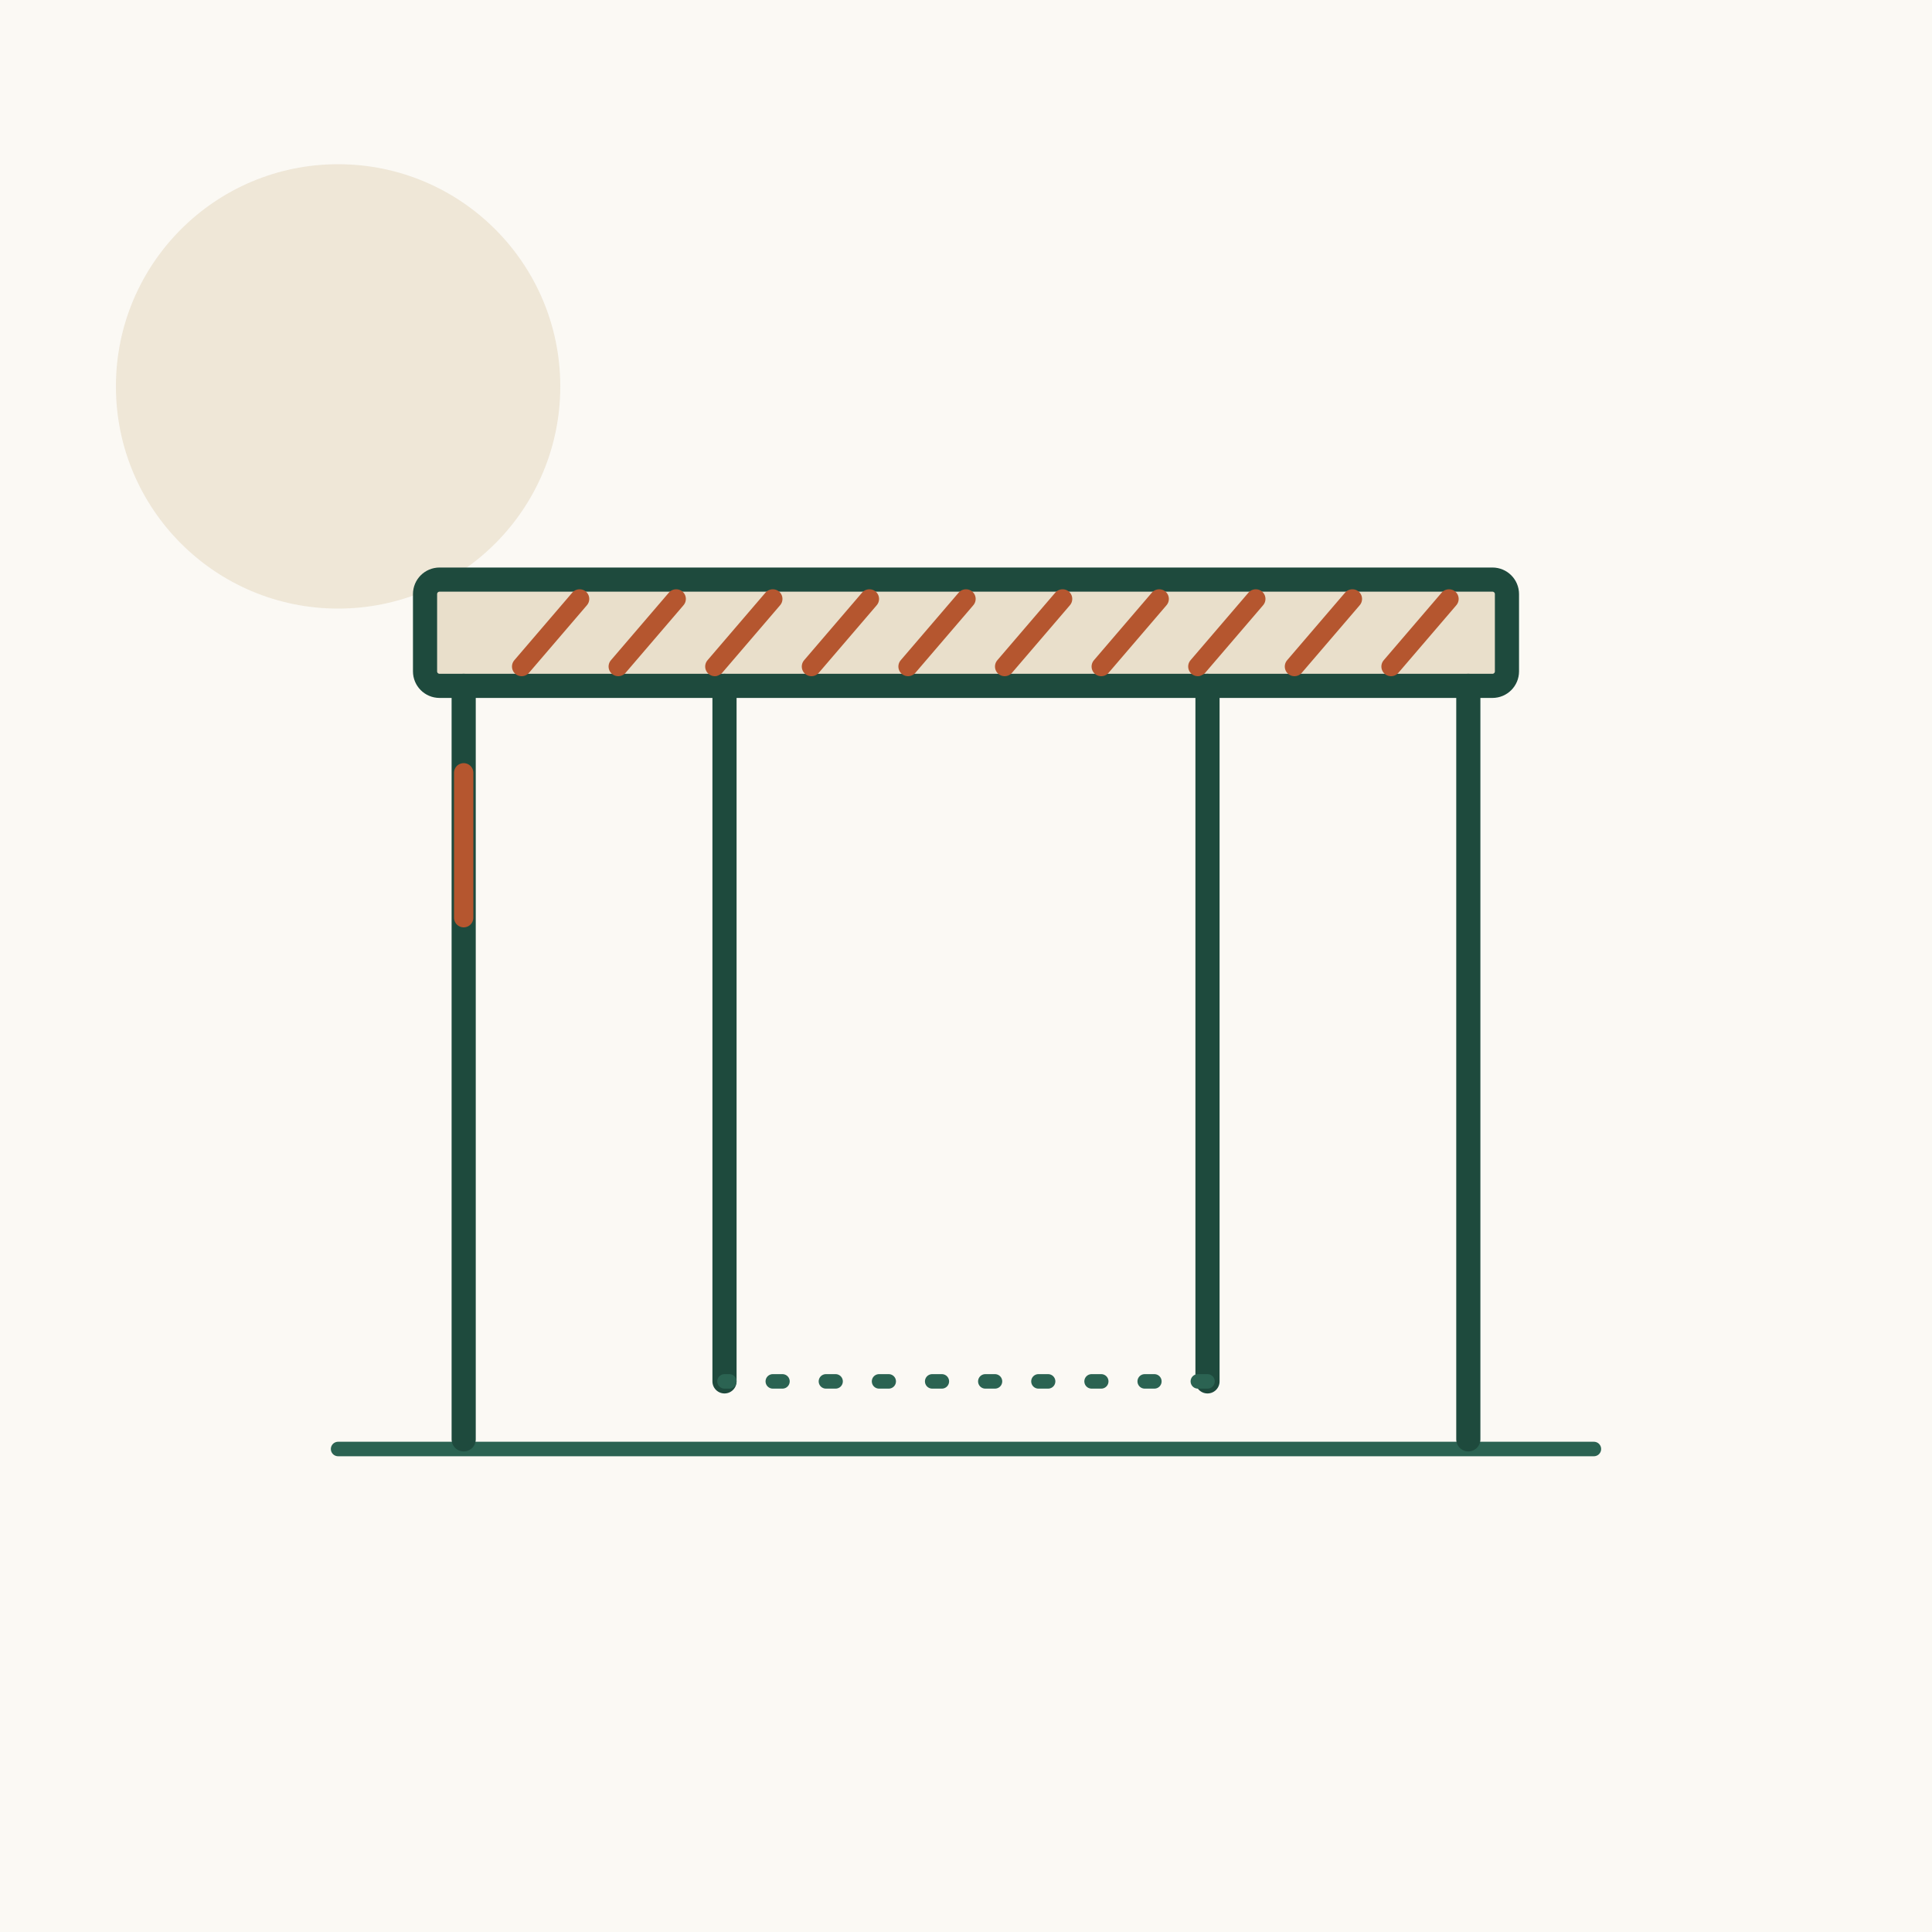
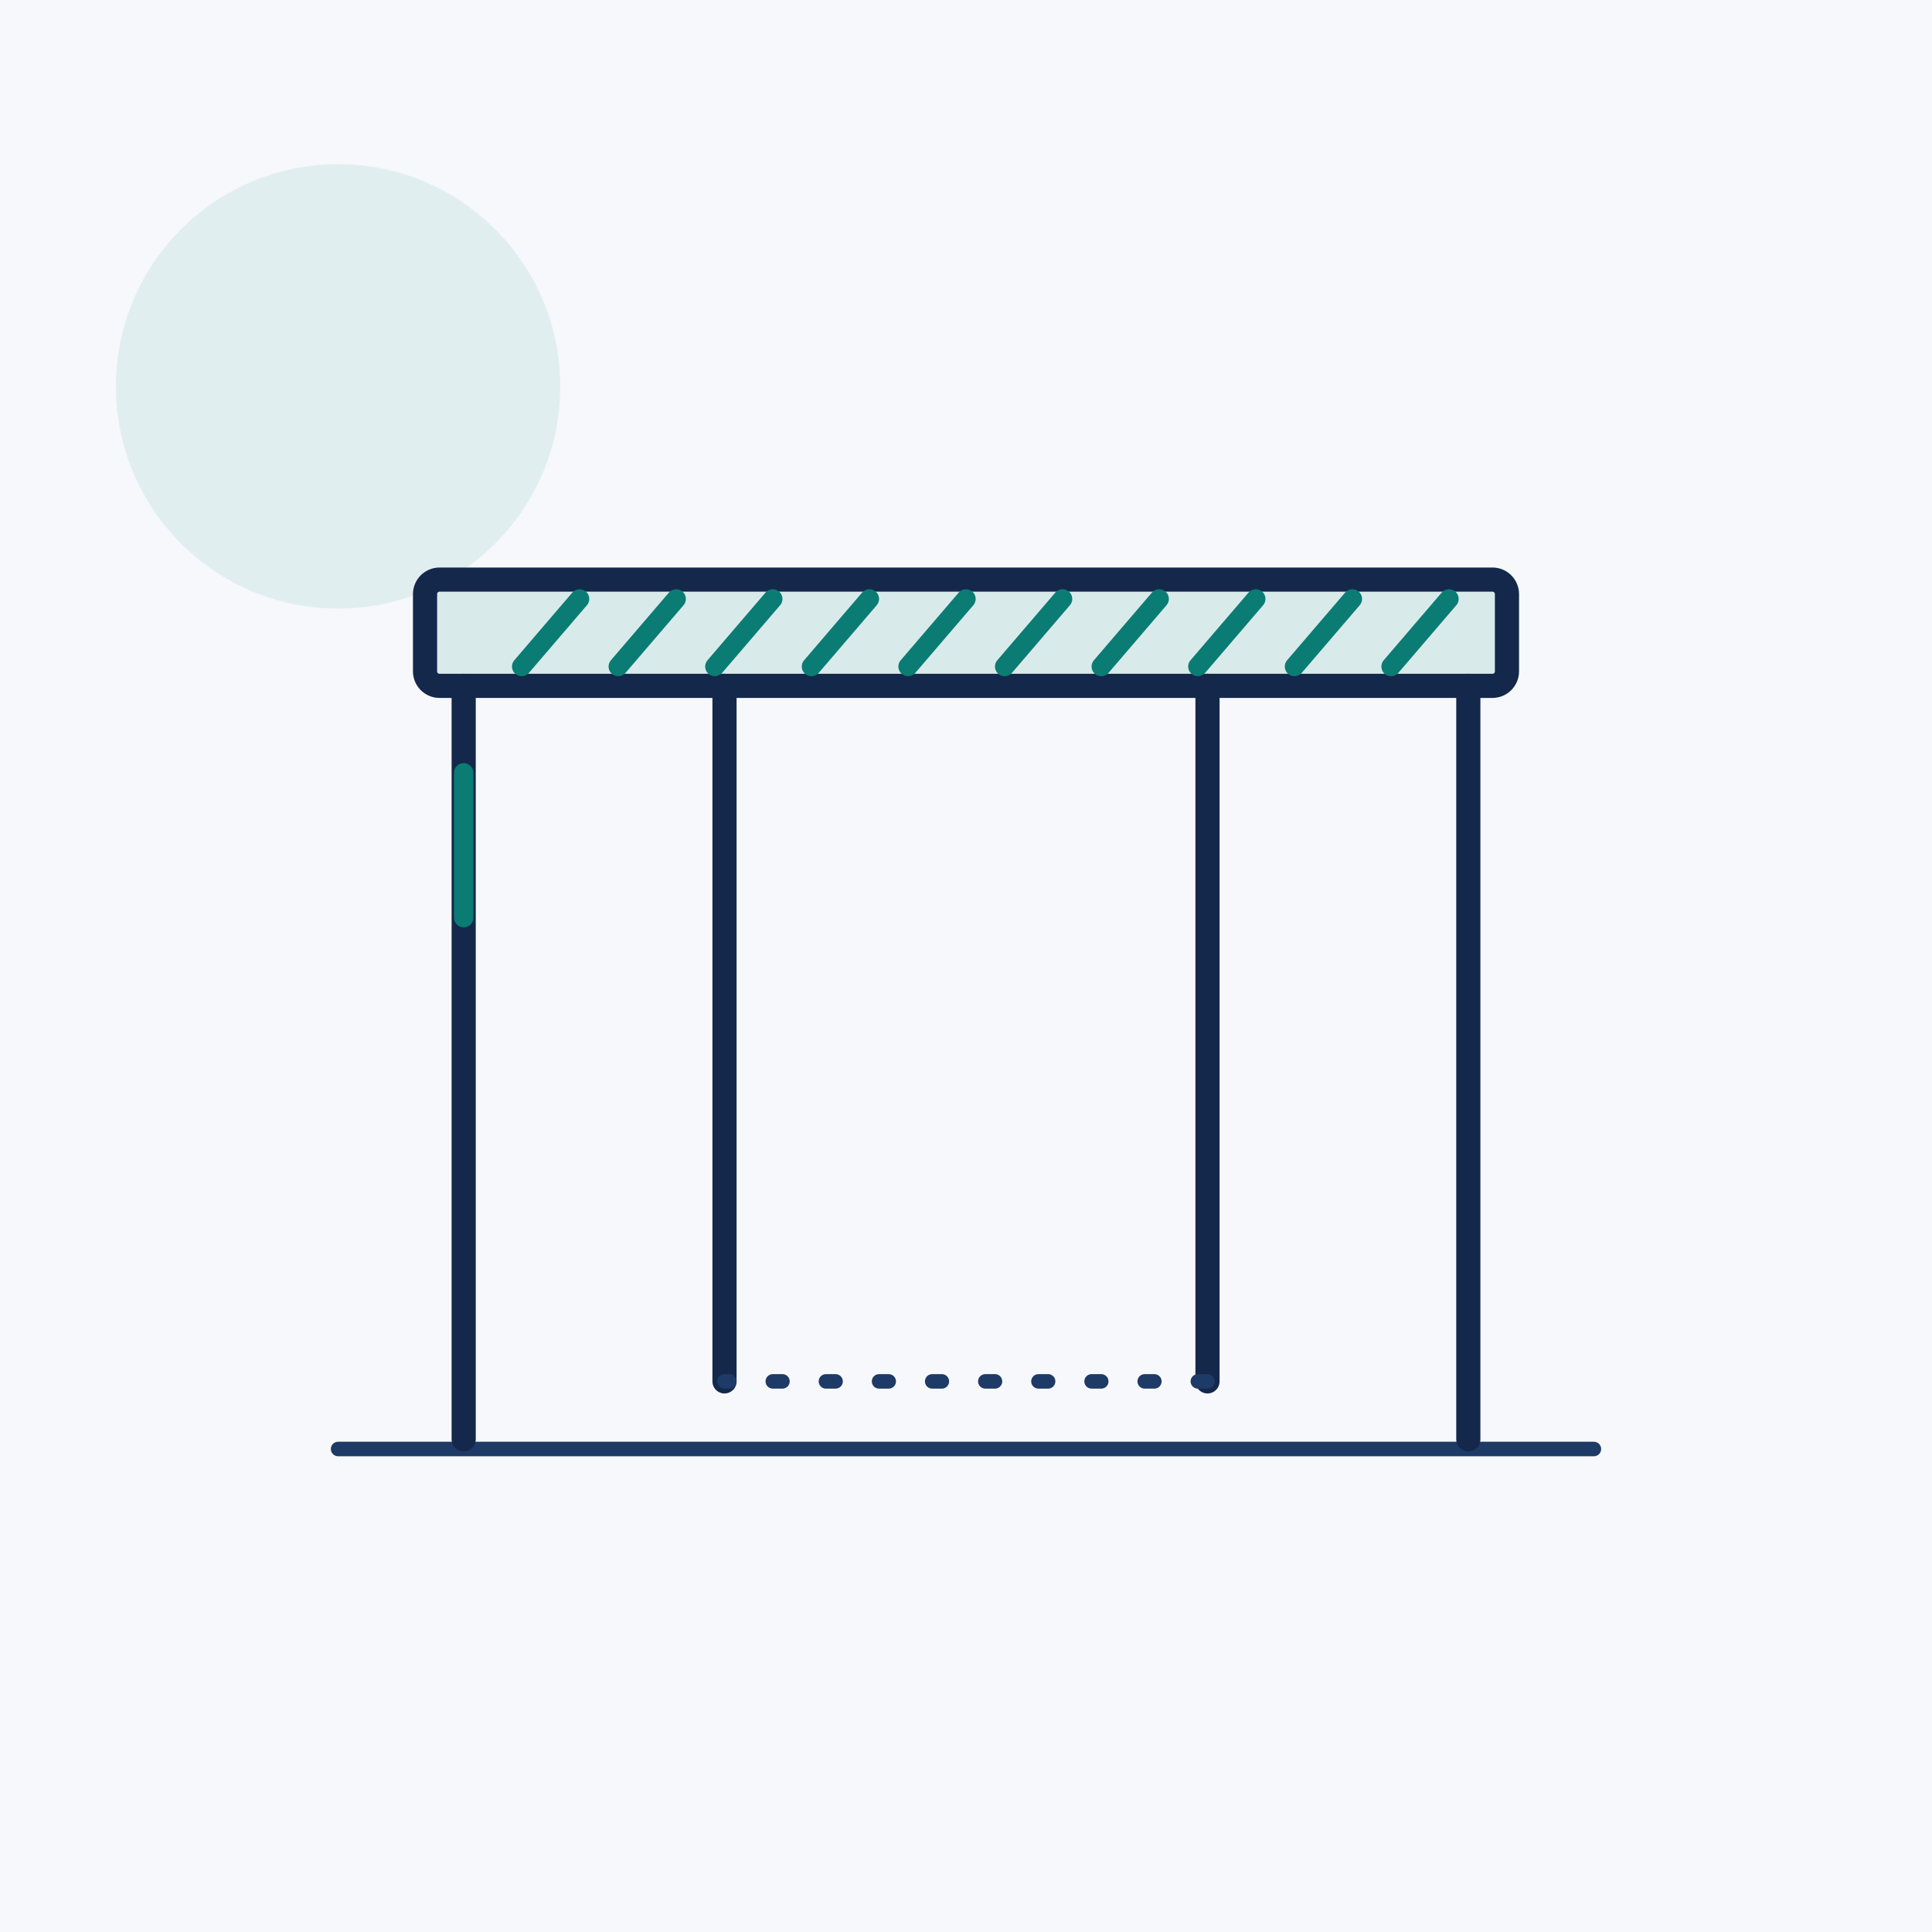
<svg xmlns="http://www.w3.org/2000/svg" viewBox="0 0 400 400" width="400" height="400" role="img" aria-label="Pergola illustration, photo coming soon">
-   <rect width="400" height="400" fill="#FBF9F4" />
-   <circle cx="70" cy="80" r="46" fill="#E9DFCB" opacity=".7" />
+   <rect width="400" height="400" fill="#F6F8FB" />
+   <circle cx="70" cy="80" r="46" fill="#D9EAEA" opacity=".7" />
  <g transform="translate(400 0) scale(-1 1)">
-     <path d="M70 300 H330" fill="none" stroke="#2B6352" stroke-width="3" stroke-linecap="round" stroke-linejoin="round" />
-     <rect x="88" y="120" width="224" height="22" rx="3" fill="#E9DFCB" stroke="#1E4A3D" stroke-width="5" />
-     <path d="M100 124 l12 14" stroke="#B5562F" stroke-width="4" stroke-linecap="round" />
-     <path d="M120 124 l12 14" stroke="#B5562F" stroke-width="4" stroke-linecap="round" />
-     <path d="M140 124 l12 14" stroke="#B5562F" stroke-width="4" stroke-linecap="round" />
-     <path d="M160 124 l12 14" stroke="#B5562F" stroke-width="4" stroke-linecap="round" />
-     <path d="M180 124 l12 14" stroke="#B5562F" stroke-width="4" stroke-linecap="round" />
-     <path d="M200 124 l12 14" stroke="#B5562F" stroke-width="4" stroke-linecap="round" />
-     <path d="M220 124 l12 14" stroke="#B5562F" stroke-width="4" stroke-linecap="round" />
-     <path d="M240 124 l12 14" stroke="#B5562F" stroke-width="4" stroke-linecap="round" />
-     <path d="M260 124 l12 14" stroke="#B5562F" stroke-width="4" stroke-linecap="round" />
-     <path d="M280 124 l12 14" stroke="#B5562F" stroke-width="4" stroke-linecap="round" />
-     <path d="M96 142 V298 M304 142 V298 M150 142 V286 M250 142 V286" fill="none" stroke="#1E4A3D" stroke-width="5" stroke-linecap="round" stroke-linejoin="round" />
-     <path d="M150 286 H250" fill="none" stroke="#2B6352" stroke-width="3" stroke-linecap="round" stroke-linejoin="round" stroke-dasharray="2 9" />
-     <path d="M304 160 v30" stroke="#B5562F" stroke-width="4" stroke-linecap="round" />
+     <path d="M70 300 H330" fill="none" stroke="#1E3A66" stroke-width="3" stroke-linecap="round" stroke-linejoin="round" />
+     <rect x="88" y="120" width="224" height="22" rx="3" fill="#D9EAEA" stroke="#14284B" stroke-width="5" />
+     <path d="M100 124 l12 14" stroke="#0A7C74" stroke-width="4" stroke-linecap="round" />
+     <path d="M120 124 l12 14" stroke="#0A7C74" stroke-width="4" stroke-linecap="round" />
+     <path d="M140 124 l12 14" stroke="#0A7C74" stroke-width="4" stroke-linecap="round" />
+     <path d="M160 124 l12 14" stroke="#0A7C74" stroke-width="4" stroke-linecap="round" />
+     <path d="M180 124 l12 14" stroke="#0A7C74" stroke-width="4" stroke-linecap="round" />
+     <path d="M200 124 l12 14" stroke="#0A7C74" stroke-width="4" stroke-linecap="round" />
+     <path d="M220 124 l12 14" stroke="#0A7C74" stroke-width="4" stroke-linecap="round" />
+     <path d="M240 124 l12 14" stroke="#0A7C74" stroke-width="4" stroke-linecap="round" />
+     <path d="M260 124 l12 14" stroke="#0A7C74" stroke-width="4" stroke-linecap="round" />
+     <path d="M280 124 l12 14" stroke="#0A7C74" stroke-width="4" stroke-linecap="round" />
+     <path d="M96 142 V298 M304 142 V298 M150 142 V286 M250 142 V286" fill="none" stroke="#14284B" stroke-width="5" stroke-linecap="round" stroke-linejoin="round" />
+     <path d="M150 286 H250" fill="none" stroke="#1E3A66" stroke-width="3" stroke-linecap="round" stroke-linejoin="round" stroke-dasharray="2 9" />
+     <path d="M304 160 v30" stroke="#0A7C74" stroke-width="4" stroke-linecap="round" />
  </g>
</svg>
